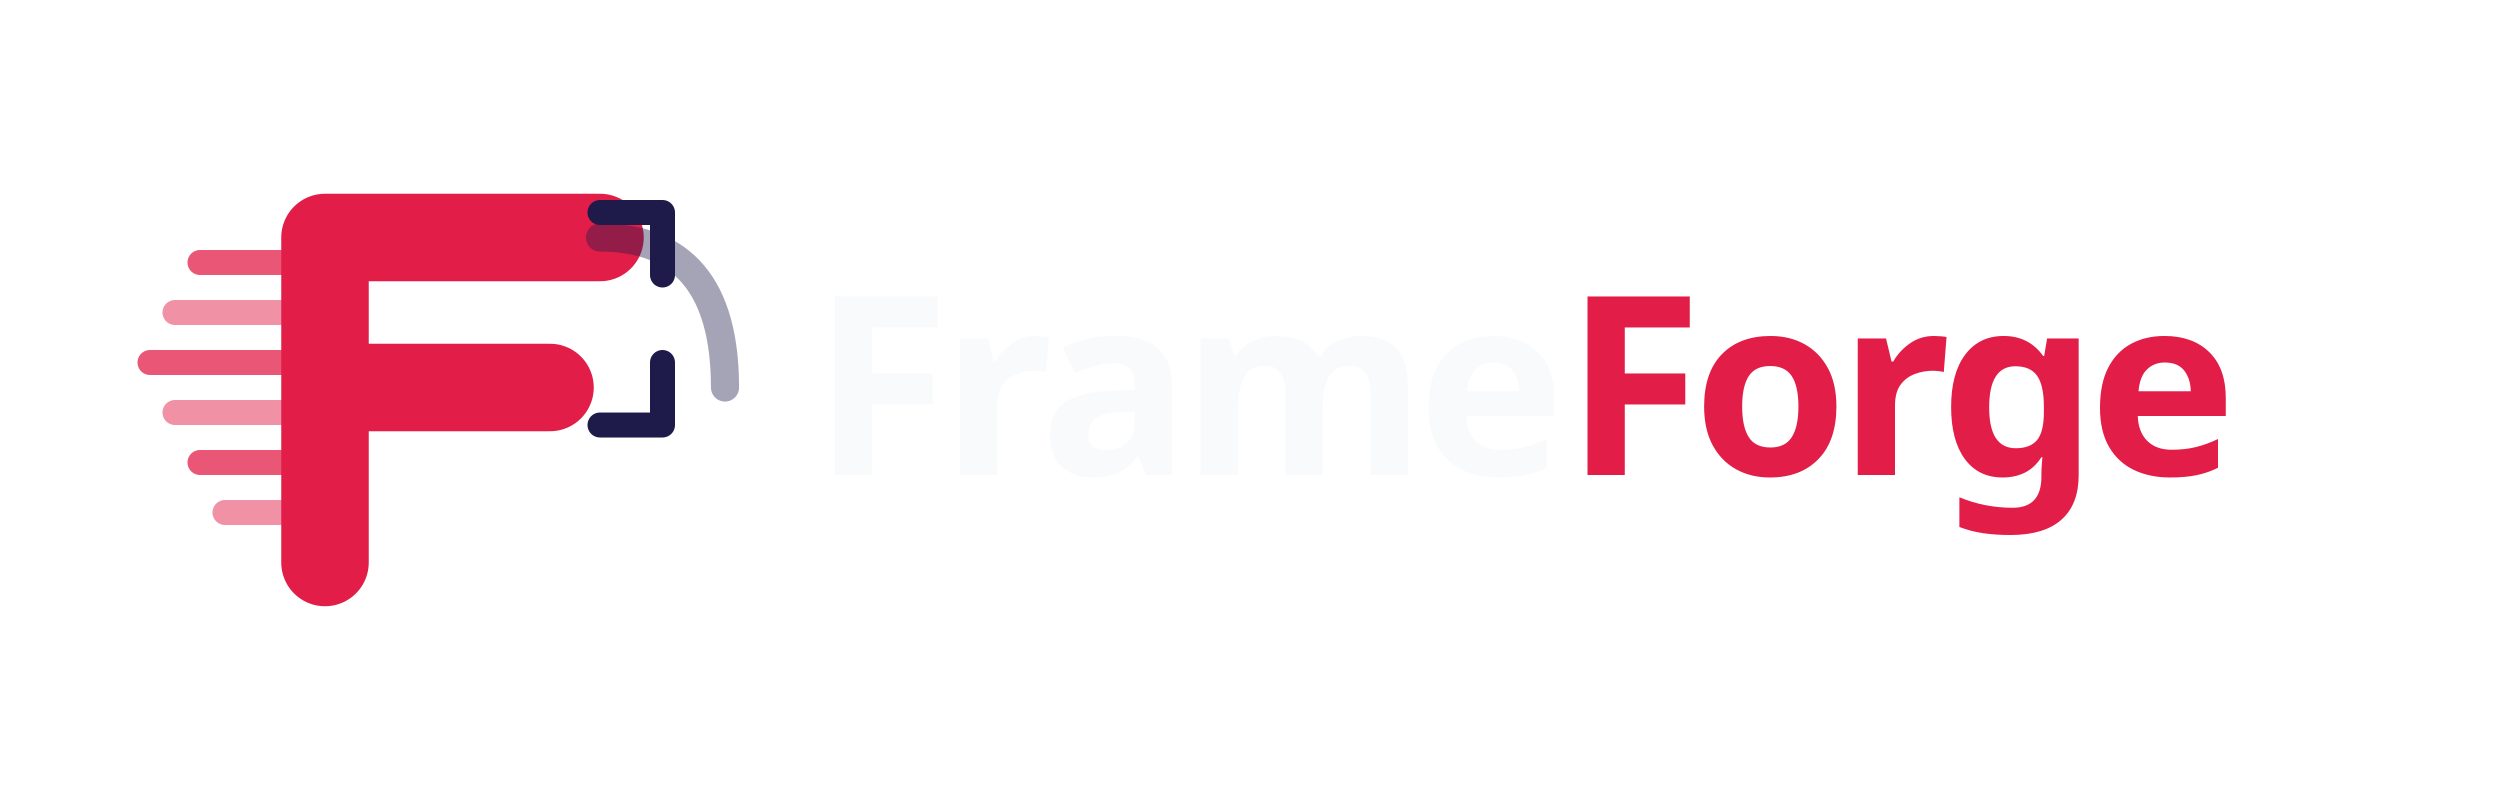
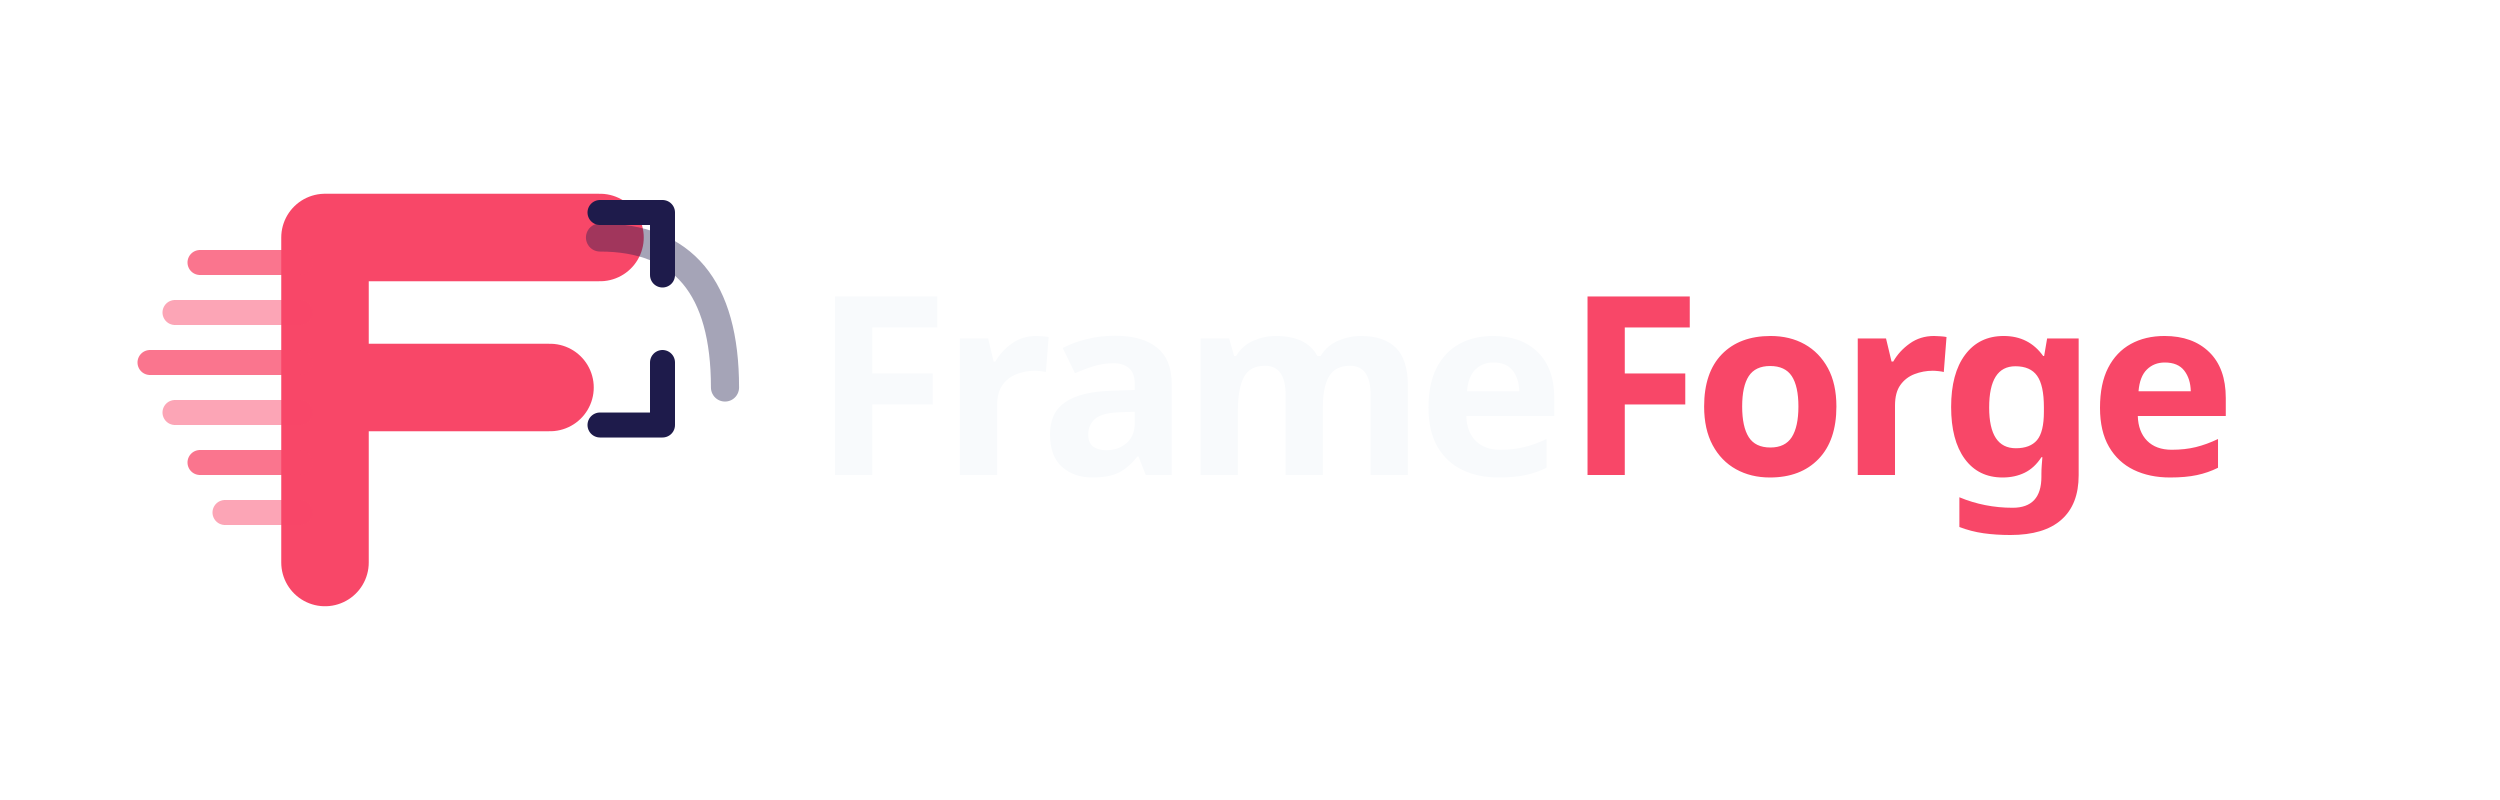
<svg xmlns="http://www.w3.org/2000/svg" viewBox="0 0 800 256">
  <g transform="translate(20, 0)">
-     <path d="M 84 76 L 84 180 M 84 76 L 172 76 M 84 124 L 156 124" fill="none" stroke="#E11D48" stroke-width="28" stroke-linecap="round" stroke-linejoin="round" />
+     <path d="M 84 76 L 84 180 M 84 76 L 172 76 M 84 124 L 156 124" fill="none" stroke="#F84768" stroke-width="28" stroke-linecap="round" stroke-linejoin="round" />
    <g opacity="0.75">
-       <line x1="44" y1="84" x2="76" y2="84" stroke="#E11D48" stroke-width="8" stroke-linecap="round" />
-       <line x1="36" y1="100" x2="76" y2="100" stroke="#E11D48" stroke-width="8" stroke-linecap="round" opacity="0.65" />
-       <line x1="28" y1="116" x2="76" y2="116" stroke="#E11D48" stroke-width="8" stroke-linecap="round" />
-       <line x1="36" y1="132" x2="76" y2="132" stroke="#E11D48" stroke-width="8" stroke-linecap="round" opacity="0.65" />
-       <line x1="44" y1="148" x2="76" y2="148" stroke="#E11D48" stroke-width="8" stroke-linecap="round" />
-       <line x1="52" y1="164" x2="76" y2="164" stroke="#E11D48" stroke-width="8" stroke-linecap="round" opacity="0.65" />
+       <line x1="44" y1="84" x2="76" y2="84" stroke="#F84768" stroke-width="8" stroke-linecap="round" />
+       <line x1="36" y1="100" x2="76" y2="100" stroke="#F84768" stroke-width="8" stroke-linecap="round" opacity="0.65" />
+       <line x1="28" y1="116" x2="76" y2="116" stroke="#F84768" stroke-width="8" stroke-linecap="round" />
+       <line x1="36" y1="132" x2="76" y2="132" stroke="#F84768" stroke-width="8" stroke-linecap="round" opacity="0.65" />
+       <line x1="44" y1="148" x2="76" y2="148" stroke="#F84768" stroke-width="8" stroke-linecap="round" />
+       <line x1="52" y1="164" x2="76" y2="164" stroke="#F84768" stroke-width="8" stroke-linecap="round" opacity="0.65" />
    </g>
    <path d="M 172 68 L 192 68 L 192 88" fill="none" stroke="#1E1B4B" stroke-width="8" stroke-linecap="round" stroke-linejoin="round" />
    <path d="M 192 116 L 192 136 L 172 136" fill="none" stroke="#1E1B4B" stroke-width="8" stroke-linecap="round" stroke-linejoin="round" />
    <path d="M 172 76 Q 212 76, 212 124" fill="none" stroke="#1E1B4B" stroke-width="9" stroke-linecap="round" opacity="0.4" />
  </g>
  <text x="260" y="152" font-family="Poppins, sans-serif" font-size="80" font-weight="700" fill="#F8FAFC" letter-spacing="-3">
-     Frame<tspan fill="#E11D48">Forge</tspan>
+     Frame<tspan fill="#F84768">Forge</tspan>
  </text>
</svg>
